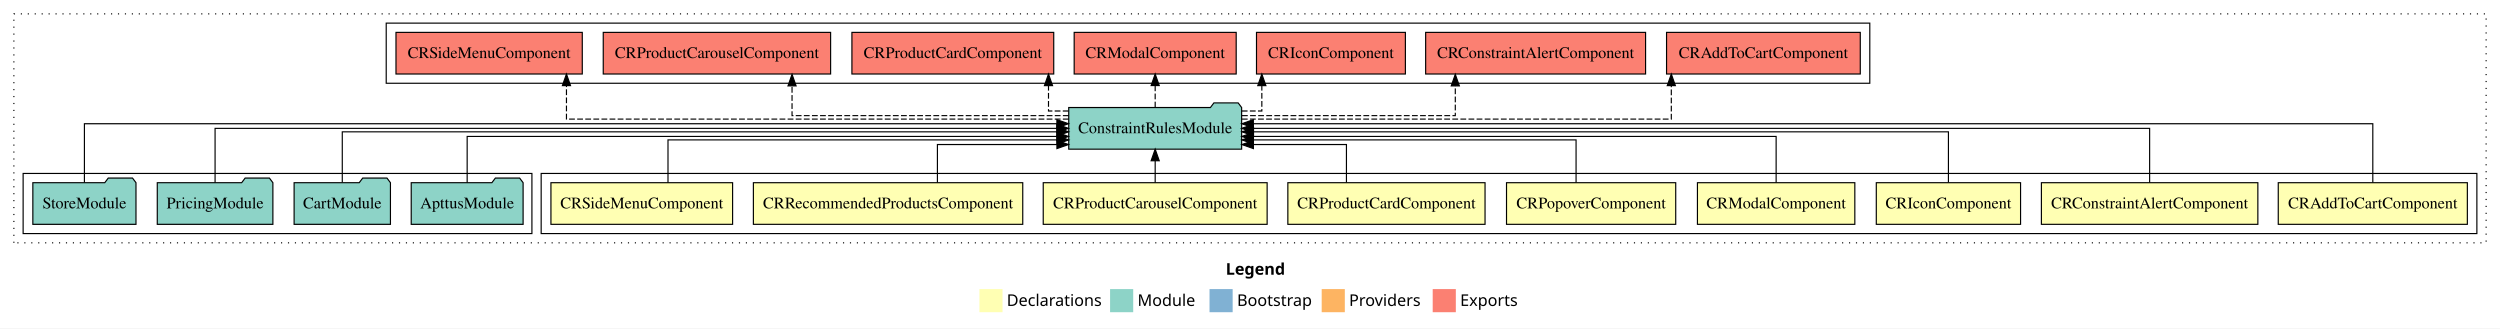
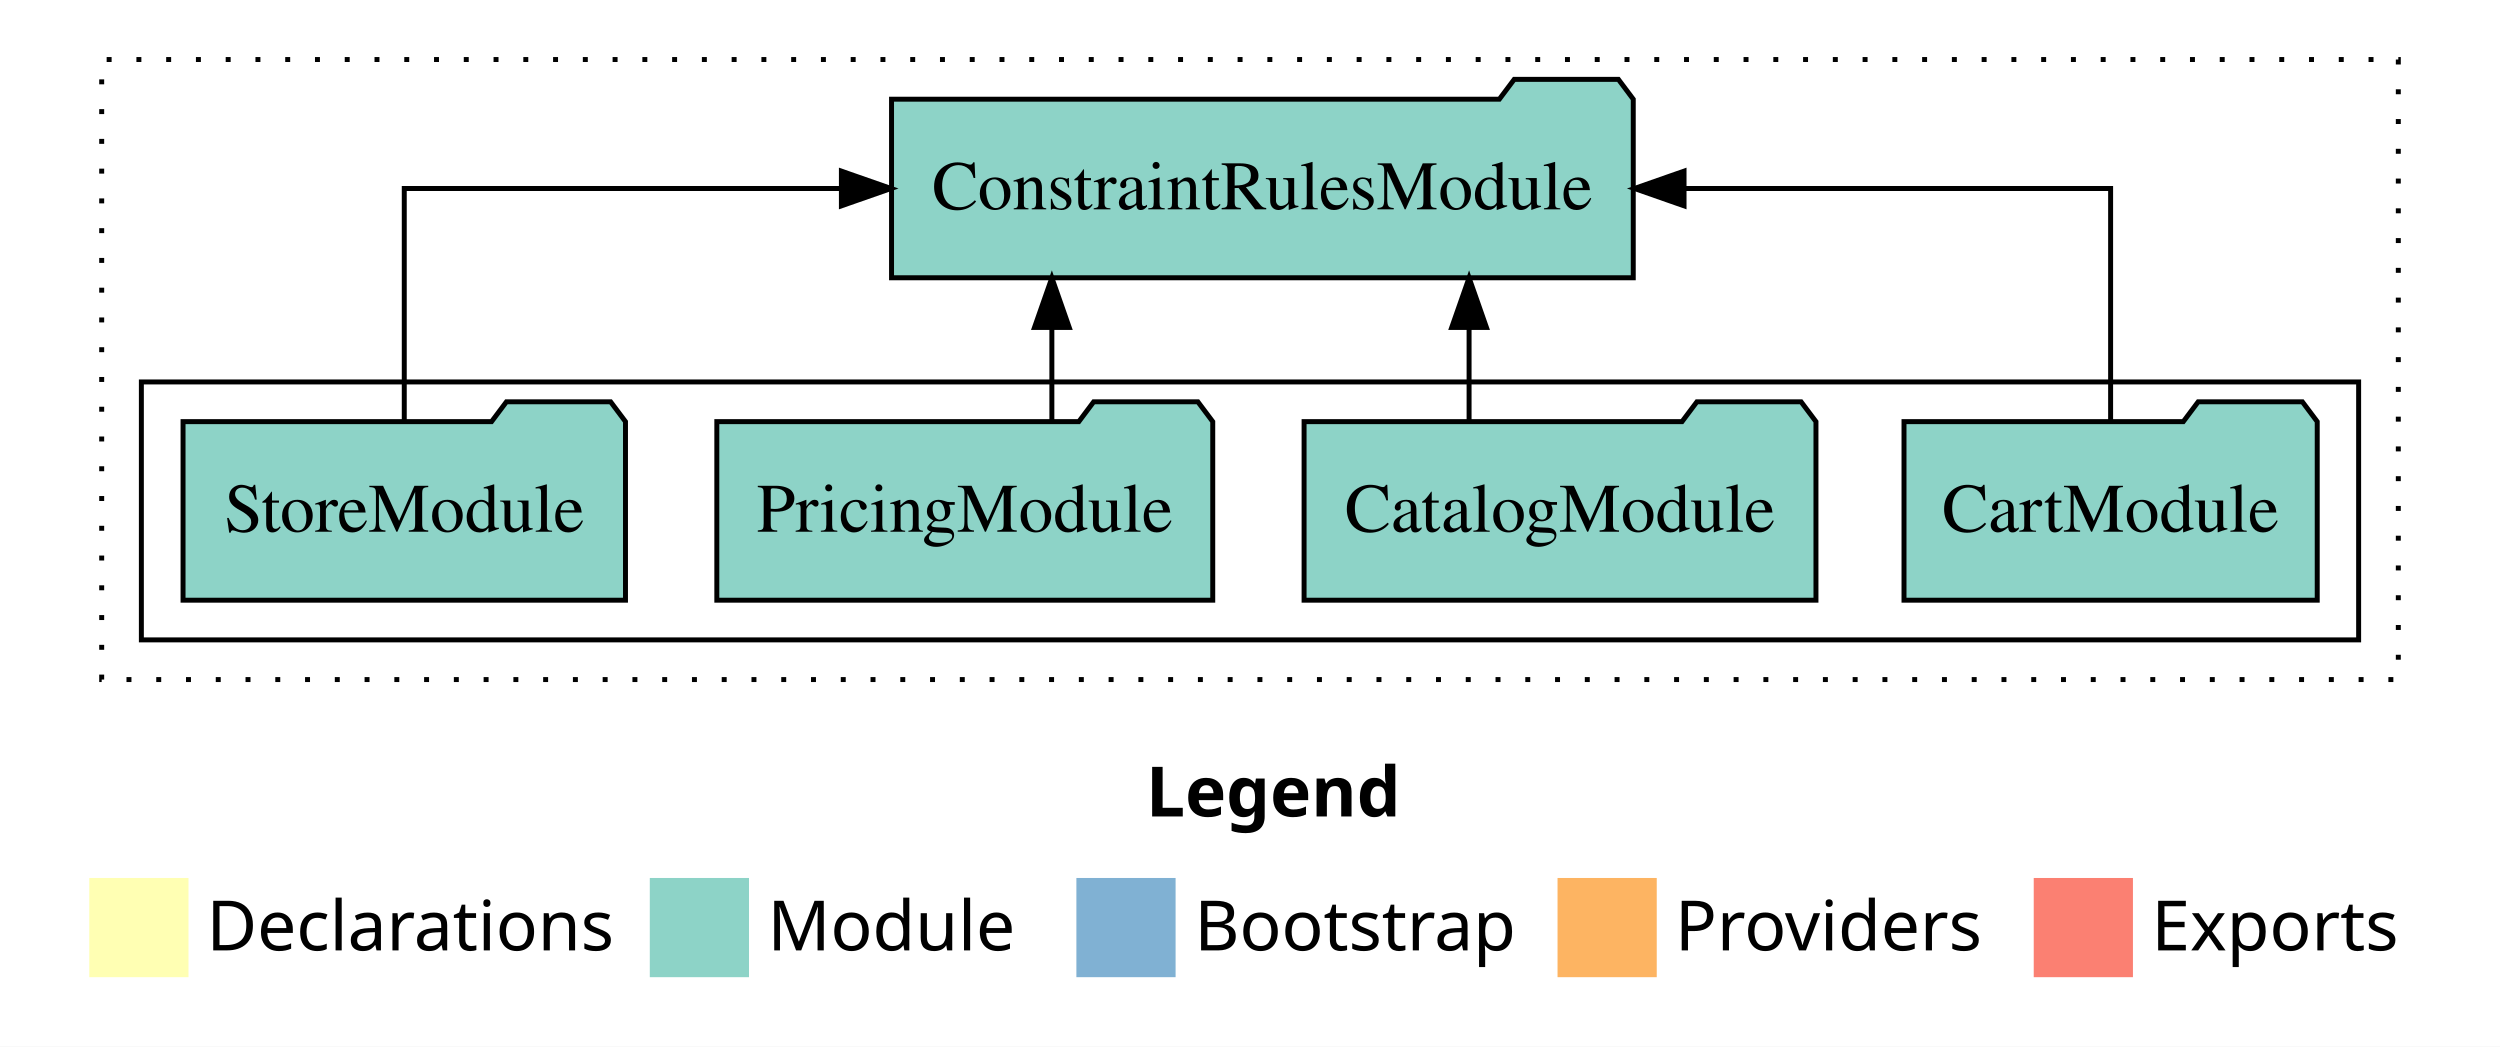
- <svg xmlns="http://www.w3.org/2000/svg" width="2162pt" height="284pt" viewBox="0.00 0.00 2162.00 284.00">
-   <g id="graph0" class="graph" transform="scale(1 1) rotate(0) translate(4 280)">
-     <polygon fill="#ffffff" stroke="transparent" points="-4,4 -4,-280 2158,-280 2158,4 -4,4" />
-     <text text-anchor="start" x="1056.009" y="-42.4" font-family="sans-serif" font-weight="bold" font-size="14.00" fill="#000000">Legend</text>
-     <polygon fill="#ffffb3" stroke="transparent" points="843,-10 843,-30 863,-30 863,-10 843,-10" />
-     <text text-anchor="start" x="866.629" y="-15.4" font-family="sans-serif" font-size="14.00" fill="#000000">  Declarations</text>
-     <polygon fill="#8dd3c7" stroke="transparent" points="956,-10 956,-30 976,-30 976,-10 956,-10" />
-     <text text-anchor="start" x="979.725" y="-15.4" font-family="sans-serif" font-size="14.00" fill="#000000">  Module</text>
-     <polygon fill="#80b1d3" stroke="transparent" points="1042,-10 1042,-30 1062,-30 1062,-10 1042,-10" />
-     <text text-anchor="start" x="1065.781" y="-15.4" font-family="sans-serif" font-size="14.00" fill="#000000">  Bootstrap</text>
-     <polygon fill="#fdb462" stroke="transparent" points="1139,-10 1139,-30 1159,-30 1159,-10 1139,-10" />
-     <text text-anchor="start" x="1162.673" y="-15.4" font-family="sans-serif" font-size="14.00" fill="#000000">  Providers</text>
-     <polygon fill="#fb8072" stroke="transparent" points="1235,-10 1235,-30 1255,-30 1255,-10 1235,-10" />
-     <text text-anchor="start" x="1258.726" y="-15.4" font-family="sans-serif" font-size="14.00" fill="#000000">  Exports</text>
+ <svg xmlns="http://www.w3.org/2000/svg" width="504pt" height="211pt" viewBox="0.00 0.00 504.00 211.00">
+   <g id="graph0" class="graph" transform="scale(1 1) rotate(0) translate(4 207)">
+     <polygon fill="#ffffff" stroke="transparent" points="-4,4 -4,-207 500,-207 500,4 -4,4" />
+     <text text-anchor="start" x="227.009" y="-42.4" font-family="sans-serif" font-weight="bold" font-size="14.00" fill="#000000">Legend</text>
+     <polygon fill="#ffffb3" stroke="transparent" points="14,-10 14,-30 34,-30 34,-10 14,-10" />
+     <text text-anchor="start" x="37.629" y="-15.4" font-family="sans-serif" font-size="14.00" fill="#000000">  Declarations</text>
+     <polygon fill="#8dd3c7" stroke="transparent" points="127,-10 127,-30 147,-30 147,-10 127,-10" />
+     <text text-anchor="start" x="150.725" y="-15.4" font-family="sans-serif" font-size="14.00" fill="#000000">  Module</text>
+     <polygon fill="#80b1d3" stroke="transparent" points="213,-10 213,-30 233,-30 233,-10 213,-10" />
+     <text text-anchor="start" x="236.781" y="-15.4" font-family="sans-serif" font-size="14.00" fill="#000000">  Bootstrap</text>
+     <polygon fill="#fdb462" stroke="transparent" points="310,-10 310,-30 330,-30 330,-10 310,-10" />
+     <text text-anchor="start" x="333.673" y="-15.4" font-family="sans-serif" font-size="14.00" fill="#000000">  Providers</text>
+     <polygon fill="#fb8072" stroke="transparent" points="406,-10 406,-30 426,-30 426,-10 406,-10" />
+     <text text-anchor="start" x="429.726" y="-15.4" font-family="sans-serif" font-size="14.00" fill="#000000">  Exports</text>
    <g id="clust1" class="cluster">
-       <polygon fill="none" stroke="#000000" stroke-dasharray="1,5" points="8,-70 8,-268 2146,-268 2146,-70 8,-70" />
+       <polygon fill="none" stroke="#000000" stroke-dasharray="1,5" points="16.5,-70 16.5,-195 479.5,-195 479.5,-70 16.5,-70" />
    </g>
-     <g id="clust2" class="cluster">
-       <polygon fill="none" stroke="#000000" points="464,-78 464,-130 2138,-130 2138,-78 464,-78" />
-     </g>
-     <g id="clust12" class="cluster">
-       <polygon fill="none" stroke="#000000" points="16,-78 16,-130 456,-130 456,-78 16,-78" />
-     </g>
-     <g id="clust13" class="cluster">
-       <polygon fill="none" stroke="#000000" points="330,-208 330,-260 1613,-260 1613,-208 330,-208" />
+     <g id="clust3" class="cluster">
+       <polygon fill="none" stroke="#000000" points="24.5,-78 24.5,-130 471.5,-130 471.5,-78 24.5,-78" />
    </g>
    <g id="node1" class="node">
-       <polygon fill="#ffffb3" stroke="#000000" points="2129.767,-122 1966.233,-122 1966.233,-86 2129.767,-86 2129.767,-122" />
-       <text text-anchor="middle" x="2048" y="-99.8" font-family="Times,serif" font-size="14.00" fill="#000000">CRAddToCartComponent</text>
+       <polygon fill="#8dd3c7" stroke="#000000" points="463.153,-122 460.153,-126 439.153,-126 436.153,-122 379.847,-122 379.847,-86 463.153,-86 463.153,-122" />
+       <text text-anchor="middle" x="421.5" y="-99.8" font-family="Times,serif" font-size="14.00" fill="#000000">CartModule</text>
    </g>
-     <g id="node10" class="node">
-       <polygon fill="#8dd3c7" stroke="#000000" points="1069.765,-187 1066.765,-191 1045.765,-191 1042.765,-187 920.235,-187 920.235,-151 1069.765,-151 1069.765,-187" />
-       <text text-anchor="middle" x="995" y="-164.8" font-family="Times,serif" font-size="14.00" fill="#000000">ConstraintRulesModule</text>
+     <g id="node5" class="node">
+       <polygon fill="#8dd3c7" stroke="#000000" points="325.265,-187 322.265,-191 301.265,-191 298.265,-187 175.735,-187 175.735,-151 325.265,-151 325.265,-187" />
+       <text text-anchor="middle" x="250.5" y="-164.8" font-family="Times,serif" font-size="14.00" fill="#000000">ConstraintRulesModule</text>
    </g>
    <g id="edge1" class="edge">
-       <path fill="none" stroke="#000000" d="M2048,-122.129C2048,-142.572 2048,-173 2048,-173 2048,-173 1079.885,-173 1079.885,-173" />
-       <polygon fill="#000000" stroke="#000000" points="1079.885,-169.5 1069.885,-173 1079.885,-176.5 1079.885,-169.5" />
+       <path fill="none" stroke="#000000" d="M421.5,-122.106C421.5,-141.339 421.5,-169 421.5,-169 421.5,-169 335.503,-169 335.503,-169" />
+       <polygon fill="#000000" stroke="#000000" points="335.503,-165.5 325.503,-169 335.503,-172.5 335.503,-165.5" />
    </g>
    <g id="node2" class="node">
-       <polygon fill="#ffffb3" stroke="#000000" points="1948.597,-122 1761.403,-122 1761.403,-86 1948.597,-86 1948.597,-122" />
-       <text text-anchor="middle" x="1855" y="-99.8" font-family="Times,serif" font-size="14.00" fill="#000000">CRConstraintAlertComponent</text>
+       <polygon fill="#8dd3c7" stroke="#000000" points="362.097,-122 359.097,-126 338.097,-126 335.097,-122 258.903,-122 258.903,-86 362.097,-86 362.097,-122" />
+       <text text-anchor="middle" x="310.5" y="-99.8" font-family="Times,serif" font-size="14.00" fill="#000000">CatalogModule</text>
    </g>
    <g id="edge2" class="edge">
-       <path fill="none" stroke="#000000" d="M1855,-122.106C1855,-141.339 1855,-169 1855,-169 1855,-169 1079.815,-169 1079.815,-169" />
-       <polygon fill="#000000" stroke="#000000" points="1079.815,-165.5 1069.815,-169 1079.815,-172.5 1079.815,-165.5" />
+       <path fill="none" stroke="#000000" d="M292.167,-122.106C292.167,-122.106 292.167,-140.991 292.167,-140.991" />
+       <polygon fill="#000000" stroke="#000000" points="288.667,-140.991 292.167,-150.991 295.667,-140.991 288.667,-140.991" />
    </g>
    <g id="node3" class="node">
-       <polygon fill="#ffffb3" stroke="#000000" points="1743.381,-122 1618.619,-122 1618.619,-86 1743.381,-86 1743.381,-122" />
-       <text text-anchor="middle" x="1681" y="-99.8" font-family="Times,serif" font-size="14.00" fill="#000000">CRIconComponent</text>
+       <polygon fill="#8dd3c7" stroke="#000000" points="240.489,-122 237.489,-126 216.489,-126 213.489,-122 140.511,-122 140.511,-86 240.489,-86 240.489,-122" />
+       <text text-anchor="middle" x="190.5" y="-99.8" font-family="Times,serif" font-size="14.00" fill="#000000">PricingModule</text>
    </g>
    <g id="edge3" class="edge">
-       <path fill="none" stroke="#000000" d="M1681,-122.267C1681,-140.555 1681,-166 1681,-166 1681,-166 1080.048,-166 1080.048,-166" />
-       <polygon fill="#000000" stroke="#000000" points="1080.048,-162.5 1070.048,-166 1080.048,-169.5 1080.048,-162.5" />
+       <path fill="none" stroke="#000000" d="M208.056,-122.106C208.056,-122.106 208.056,-140.991 208.056,-140.991" />
+       <polygon fill="#000000" stroke="#000000" points="204.556,-140.991 208.056,-150.991 211.556,-140.991 204.556,-140.991" />
    </g>
    <g id="node4" class="node">
-       <polygon fill="#ffffb3" stroke="#000000" points="1600.056,-122 1463.944,-122 1463.944,-86 1600.056,-86 1600.056,-122" />
-       <text text-anchor="middle" x="1532" y="-99.8" font-family="Times,serif" font-size="14.00" fill="#000000">CRModalComponent</text>
+       <polygon fill="#8dd3c7" stroke="#000000" points="122.098,-122 119.098,-126 98.098,-126 95.098,-122 32.902,-122 32.902,-86 122.098,-86 122.098,-122" />
+       <text text-anchor="middle" x="77.5" y="-99.8" font-family="Times,serif" font-size="14.00" fill="#000000">StoreModule</text>
    </g>
    <g id="edge4" class="edge">
-       <path fill="none" stroke="#000000" d="M1532,-122.034C1532,-139.06 1532,-162 1532,-162 1532,-162 1079.95,-162 1079.95,-162" />
-       <polygon fill="#000000" stroke="#000000" points="1079.95,-158.5 1069.95,-162 1079.95,-165.5 1079.95,-158.5" />
-     </g>
-     <g id="node5" class="node">
-       <polygon fill="#ffffb3" stroke="#000000" points="1445.164,-122 1298.836,-122 1298.836,-86 1445.164,-86 1445.164,-122" />
-       <text text-anchor="middle" x="1372" y="-99.8" font-family="Times,serif" font-size="14.00" fill="#000000">CRPopoverComponent</text>
-     </g>
-     <g id="edge5" class="edge">
-       <path fill="none" stroke="#000000" d="M1358.983,-122.009C1358.983,-138.049 1358.983,-159 1358.983,-159 1358.983,-159 1079.976,-159 1079.976,-159" />
-       <polygon fill="#000000" stroke="#000000" points="1079.976,-155.5 1069.976,-159 1079.976,-162.5 1079.976,-155.5" />
-     </g>
-     <g id="node6" class="node">
-       <polygon fill="#ffffb3" stroke="#000000" points="1280.266,-122 1109.734,-122 1109.734,-86 1280.266,-86 1280.266,-122" />
-       <text text-anchor="middle" x="1195" y="-99.8" font-family="Times,serif" font-size="14.00" fill="#000000">CRProductCardComponent</text>
-     </g>
-     <g id="edge6" class="edge">
-       <path fill="none" stroke="#000000" d="M1160.404,-122.124C1160.404,-136.783 1160.404,-155 1160.404,-155 1160.404,-155 1079.959,-155 1079.959,-155" />
-       <polygon fill="#000000" stroke="#000000" points="1079.959,-151.5 1069.959,-155 1079.959,-158.5 1079.959,-151.5" />
-     </g>
-     <g id="node7" class="node">
-       <polygon fill="#ffffb3" stroke="#000000" points="1091.816,-122 898.184,-122 898.184,-86 1091.816,-86 1091.816,-122" />
-       <text text-anchor="middle" x="995" y="-99.8" font-family="Times,serif" font-size="14.00" fill="#000000">CRProductCarouselComponent</text>
-     </g>
-     <g id="edge7" class="edge">
-       <path fill="none" stroke="#000000" d="M995,-122.106C995,-122.106 995,-140.991 995,-140.991" />
-       <polygon fill="#000000" stroke="#000000" points="991.5,-140.991 995,-150.991 998.5,-140.991 991.5,-140.991" />
-     </g>
-     <g id="node8" class="node">
-       <polygon fill="#ffffb3" stroke="#000000" points="880.475,-122 647.525,-122 647.525,-86 880.475,-86 880.475,-122" />
-       <text text-anchor="middle" x="764" y="-99.8" font-family="Times,serif" font-size="14.00" fill="#000000">CRRecommendedProductsComponent</text>
-     </g>
-     <g id="edge8" class="edge">
-       <path fill="none" stroke="#000000" d="M806.677,-122.124C806.677,-136.783 806.677,-155 806.677,-155 806.677,-155 910.029,-155 910.029,-155" />
-       <polygon fill="#000000" stroke="#000000" points="910.029,-158.5 920.029,-155 910.029,-151.5 910.029,-158.5" />
-     </g>
-     <g id="node9" class="node">
-       <polygon fill="#ffffb3" stroke="#000000" points="629.553,-122 472.447,-122 472.447,-86 629.553,-86 629.553,-122" />
-       <text text-anchor="middle" x="551" y="-99.8" font-family="Times,serif" font-size="14.00" fill="#000000">CRSideMenuComponent</text>
-     </g>
-     <g id="edge9" class="edge">
-       <path fill="none" stroke="#000000" d="M573.684,-122.009C573.684,-138.049 573.684,-159 573.684,-159 573.684,-159 910.163,-159 910.163,-159" />
-       <polygon fill="#000000" stroke="#000000" points="910.163,-162.5 920.163,-159 910.163,-155.5 910.163,-162.5" />
-     </g>
-     <g id="node15" class="node">
-       <polygon fill="#fb8072" stroke="#000000" points="1604.767,-252 1437.233,-252 1437.233,-216 1604.767,-216 1604.767,-252" />
-       <text text-anchor="middle" x="1521" y="-229.8" font-family="Times,serif" font-size="14.00" fill="#000000">CRAddToCartComponent </text>
-     </g>
-     <g id="edge14" class="edge">
-       <path fill="none" stroke="#000000" stroke-dasharray="5,2" d="M1069.96,-177C1197.096,-177 1441.349,-177 1441.349,-177 1441.349,-177 1441.349,-205.965 1441.349,-205.965" />
-       <polygon fill="#000000" stroke="#000000" points="1437.849,-205.965 1441.349,-215.965 1444.849,-205.965 1437.849,-205.965" />
-     </g>
-     <g id="node16" class="node">
-       <polygon fill="#fb8072" stroke="#000000" points="1419.097,-252 1228.903,-252 1228.903,-216 1419.097,-216 1419.097,-252" />
-       <text text-anchor="middle" x="1324" y="-229.8" font-family="Times,serif" font-size="14.00" fill="#000000">CRConstraintAlertComponent </text>
-     </g>
-     <g id="edge15" class="edge">
-       <path fill="none" stroke="#000000" stroke-dasharray="5,2" d="M1070.07,-180C1146.723,-180 1254.542,-180 1254.542,-180 1254.542,-180 1254.542,-205.718 1254.542,-205.718" />
-       <polygon fill="#000000" stroke="#000000" points="1251.042,-205.718 1254.542,-215.718 1258.042,-205.718 1251.042,-205.718" />
-     </g>
-     <g id="node17" class="node">
-       <polygon fill="#fb8072" stroke="#000000" points="1211.381,-252 1082.619,-252 1082.619,-216 1211.381,-216 1211.381,-252" />
-       <text text-anchor="middle" x="1147" y="-229.8" font-family="Times,serif" font-size="14.00" fill="#000000">CRIconComponent </text>
-     </g>
-     <g id="edge16" class="edge">
-       <path fill="none" stroke="#000000" stroke-dasharray="5,2" d="M1069.885,-184C1080.139,-184 1087.234,-184 1087.234,-184 1087.234,-184 1087.234,-205.949 1087.234,-205.949" />
-       <polygon fill="#000000" stroke="#000000" points="1083.734,-205.949 1087.234,-215.949 1090.734,-205.949 1083.734,-205.949" />
-     </g>
-     <g id="node18" class="node">
-       <polygon fill="#fb8072" stroke="#000000" points="1065.055,-252 924.945,-252 924.945,-216 1065.055,-216 1065.055,-252" />
-       <text text-anchor="middle" x="995" y="-229.8" font-family="Times,serif" font-size="14.00" fill="#000000">CRModalComponent </text>
-     </g>
-     <g id="edge17" class="edge">
-       <path fill="none" stroke="#000000" stroke-dasharray="5,2" d="M995,-187.106C995,-187.106 995,-205.991 995,-205.991" />
-       <polygon fill="#000000" stroke="#000000" points="991.5,-205.991 995,-215.991 998.5,-205.991 991.5,-205.991" />
-     </g>
-     <g id="node19" class="node">
-       <polygon fill="#fb8072" stroke="#000000" points="907.266,-252 732.734,-252 732.734,-216 907.266,-216 907.266,-252" />
-       <text text-anchor="middle" x="820" y="-229.8" font-family="Times,serif" font-size="14.00" fill="#000000">CRProductCardComponent </text>
-     </g>
-     <g id="edge18" class="edge">
-       <path fill="none" stroke="#000000" stroke-dasharray="5,2" d="M920.091,-184C909.834,-184 902.738,-184 902.738,-184 902.738,-184 902.738,-205.949 902.738,-205.949" />
-       <polygon fill="#000000" stroke="#000000" points="899.238,-205.949 902.738,-215.949 906.238,-205.949 899.238,-205.949" />
-     </g>
-     <g id="node20" class="node">
-       <polygon fill="#fb8072" stroke="#000000" points="714.316,-252 517.684,-252 517.684,-216 714.316,-216 714.316,-252" />
-       <text text-anchor="middle" x="616" y="-229.8" font-family="Times,serif" font-size="14.00" fill="#000000">CRProductCarouselComponent </text>
-     </g>
-     <g id="edge19" class="edge">
-       <path fill="none" stroke="#000000" stroke-dasharray="5,2" d="M920.179,-180C827.292,-180 680.96,-180 680.96,-180 680.96,-180 680.96,-205.718 680.96,-205.718" />
-       <polygon fill="#000000" stroke="#000000" points="677.46,-205.718 680.96,-215.718 684.46,-205.718 677.46,-205.718" />
-     </g>
-     <g id="node21" class="node">
-       <polygon fill="#fb8072" stroke="#000000" points="499.553,-252 338.447,-252 338.447,-216 499.553,-216 499.553,-252" />
-       <text text-anchor="middle" x="419" y="-229.8" font-family="Times,serif" font-size="14.00" fill="#000000">CRSideMenuComponent </text>
-     </g>
-     <g id="edge20" class="edge">
-       <path fill="none" stroke="#000000" stroke-dasharray="5,2" d="M920.15,-177C778.632,-177 485.875,-177 485.875,-177 485.875,-177 485.875,-205.965 485.875,-205.965" />
-       <polygon fill="#000000" stroke="#000000" points="482.375,-205.965 485.875,-215.965 489.375,-205.965 482.375,-205.965" />
-     </g>
-     <g id="node11" class="node">
-       <polygon fill="#8dd3c7" stroke="#000000" points="448.382,-122 445.382,-126 424.382,-126 421.382,-122 351.618,-122 351.618,-86 448.382,-86 448.382,-122" />
-       <text text-anchor="middle" x="400" y="-99.8" font-family="Times,serif" font-size="14.00" fill="#000000">ApttusModule</text>
-     </g>
-     <g id="edge10" class="edge">
-       <path fill="none" stroke="#000000" d="M400,-122.034C400,-139.06 400,-162 400,-162 400,-162 909.944,-162 909.944,-162" />
-       <polygon fill="#000000" stroke="#000000" points="909.944,-165.5 919.944,-162 909.944,-158.5 909.944,-165.5" />
-     </g>
-     <g id="node12" class="node">
-       <polygon fill="#8dd3c7" stroke="#000000" points="333.653,-122 330.653,-126 309.653,-126 306.653,-122 250.347,-122 250.347,-86 333.653,-86 333.653,-122" />
-       <text text-anchor="middle" x="292" y="-99.8" font-family="Times,serif" font-size="14.00" fill="#000000">CartModule</text>
-     </g>
-     <g id="edge11" class="edge">
-       <path fill="none" stroke="#000000" d="M292,-122.267C292,-140.555 292,-166 292,-166 292,-166 910.1,-166 910.1,-166" />
-       <polygon fill="#000000" stroke="#000000" points="910.1,-169.5 920.1,-166 910.1,-162.5 910.1,-169.5" />
-     </g>
-     <g id="node13" class="node">
-       <polygon fill="#8dd3c7" stroke="#000000" points="231.989,-122 228.989,-126 207.989,-126 204.989,-122 132.011,-122 132.011,-86 231.989,-86 231.989,-122" />
-       <text text-anchor="middle" x="182" y="-99.8" font-family="Times,serif" font-size="14.00" fill="#000000">PricingModule</text>
-     </g>
-     <g id="edge12" class="edge">
-       <path fill="none" stroke="#000000" d="M182,-122.106C182,-141.339 182,-169 182,-169 182,-169 909.972,-169 909.972,-169" />
-       <polygon fill="#000000" stroke="#000000" points="909.972,-172.5 919.972,-169 909.972,-165.5 909.972,-172.5" />
-     </g>
-     <g id="node14" class="node">
-       <polygon fill="#8dd3c7" stroke="#000000" points="113.598,-122 110.598,-126 89.598,-126 86.598,-122 24.402,-122 24.402,-86 113.598,-86 113.598,-122" />
-       <text text-anchor="middle" x="69" y="-99.8" font-family="Times,serif" font-size="14.00" fill="#000000">StoreModule</text>
-     </g>
-     <g id="edge13" class="edge">
-       <path fill="none" stroke="#000000" d="M69,-122.129C69,-142.572 69,-173 69,-173 69,-173 910.006,-173 910.006,-173" />
-       <polygon fill="#000000" stroke="#000000" points="910.006,-176.5 920.006,-173 910.006,-169.5 910.006,-176.5" />
+       <path fill="none" stroke="#000000" d="M77.5,-122.106C77.5,-141.339 77.5,-169 77.5,-169 77.5,-169 165.626,-169 165.626,-169" />
+       <polygon fill="#000000" stroke="#000000" points="165.626,-172.5 175.626,-169 165.626,-165.5 165.626,-172.5" />
    </g>
  </g>
</svg>
